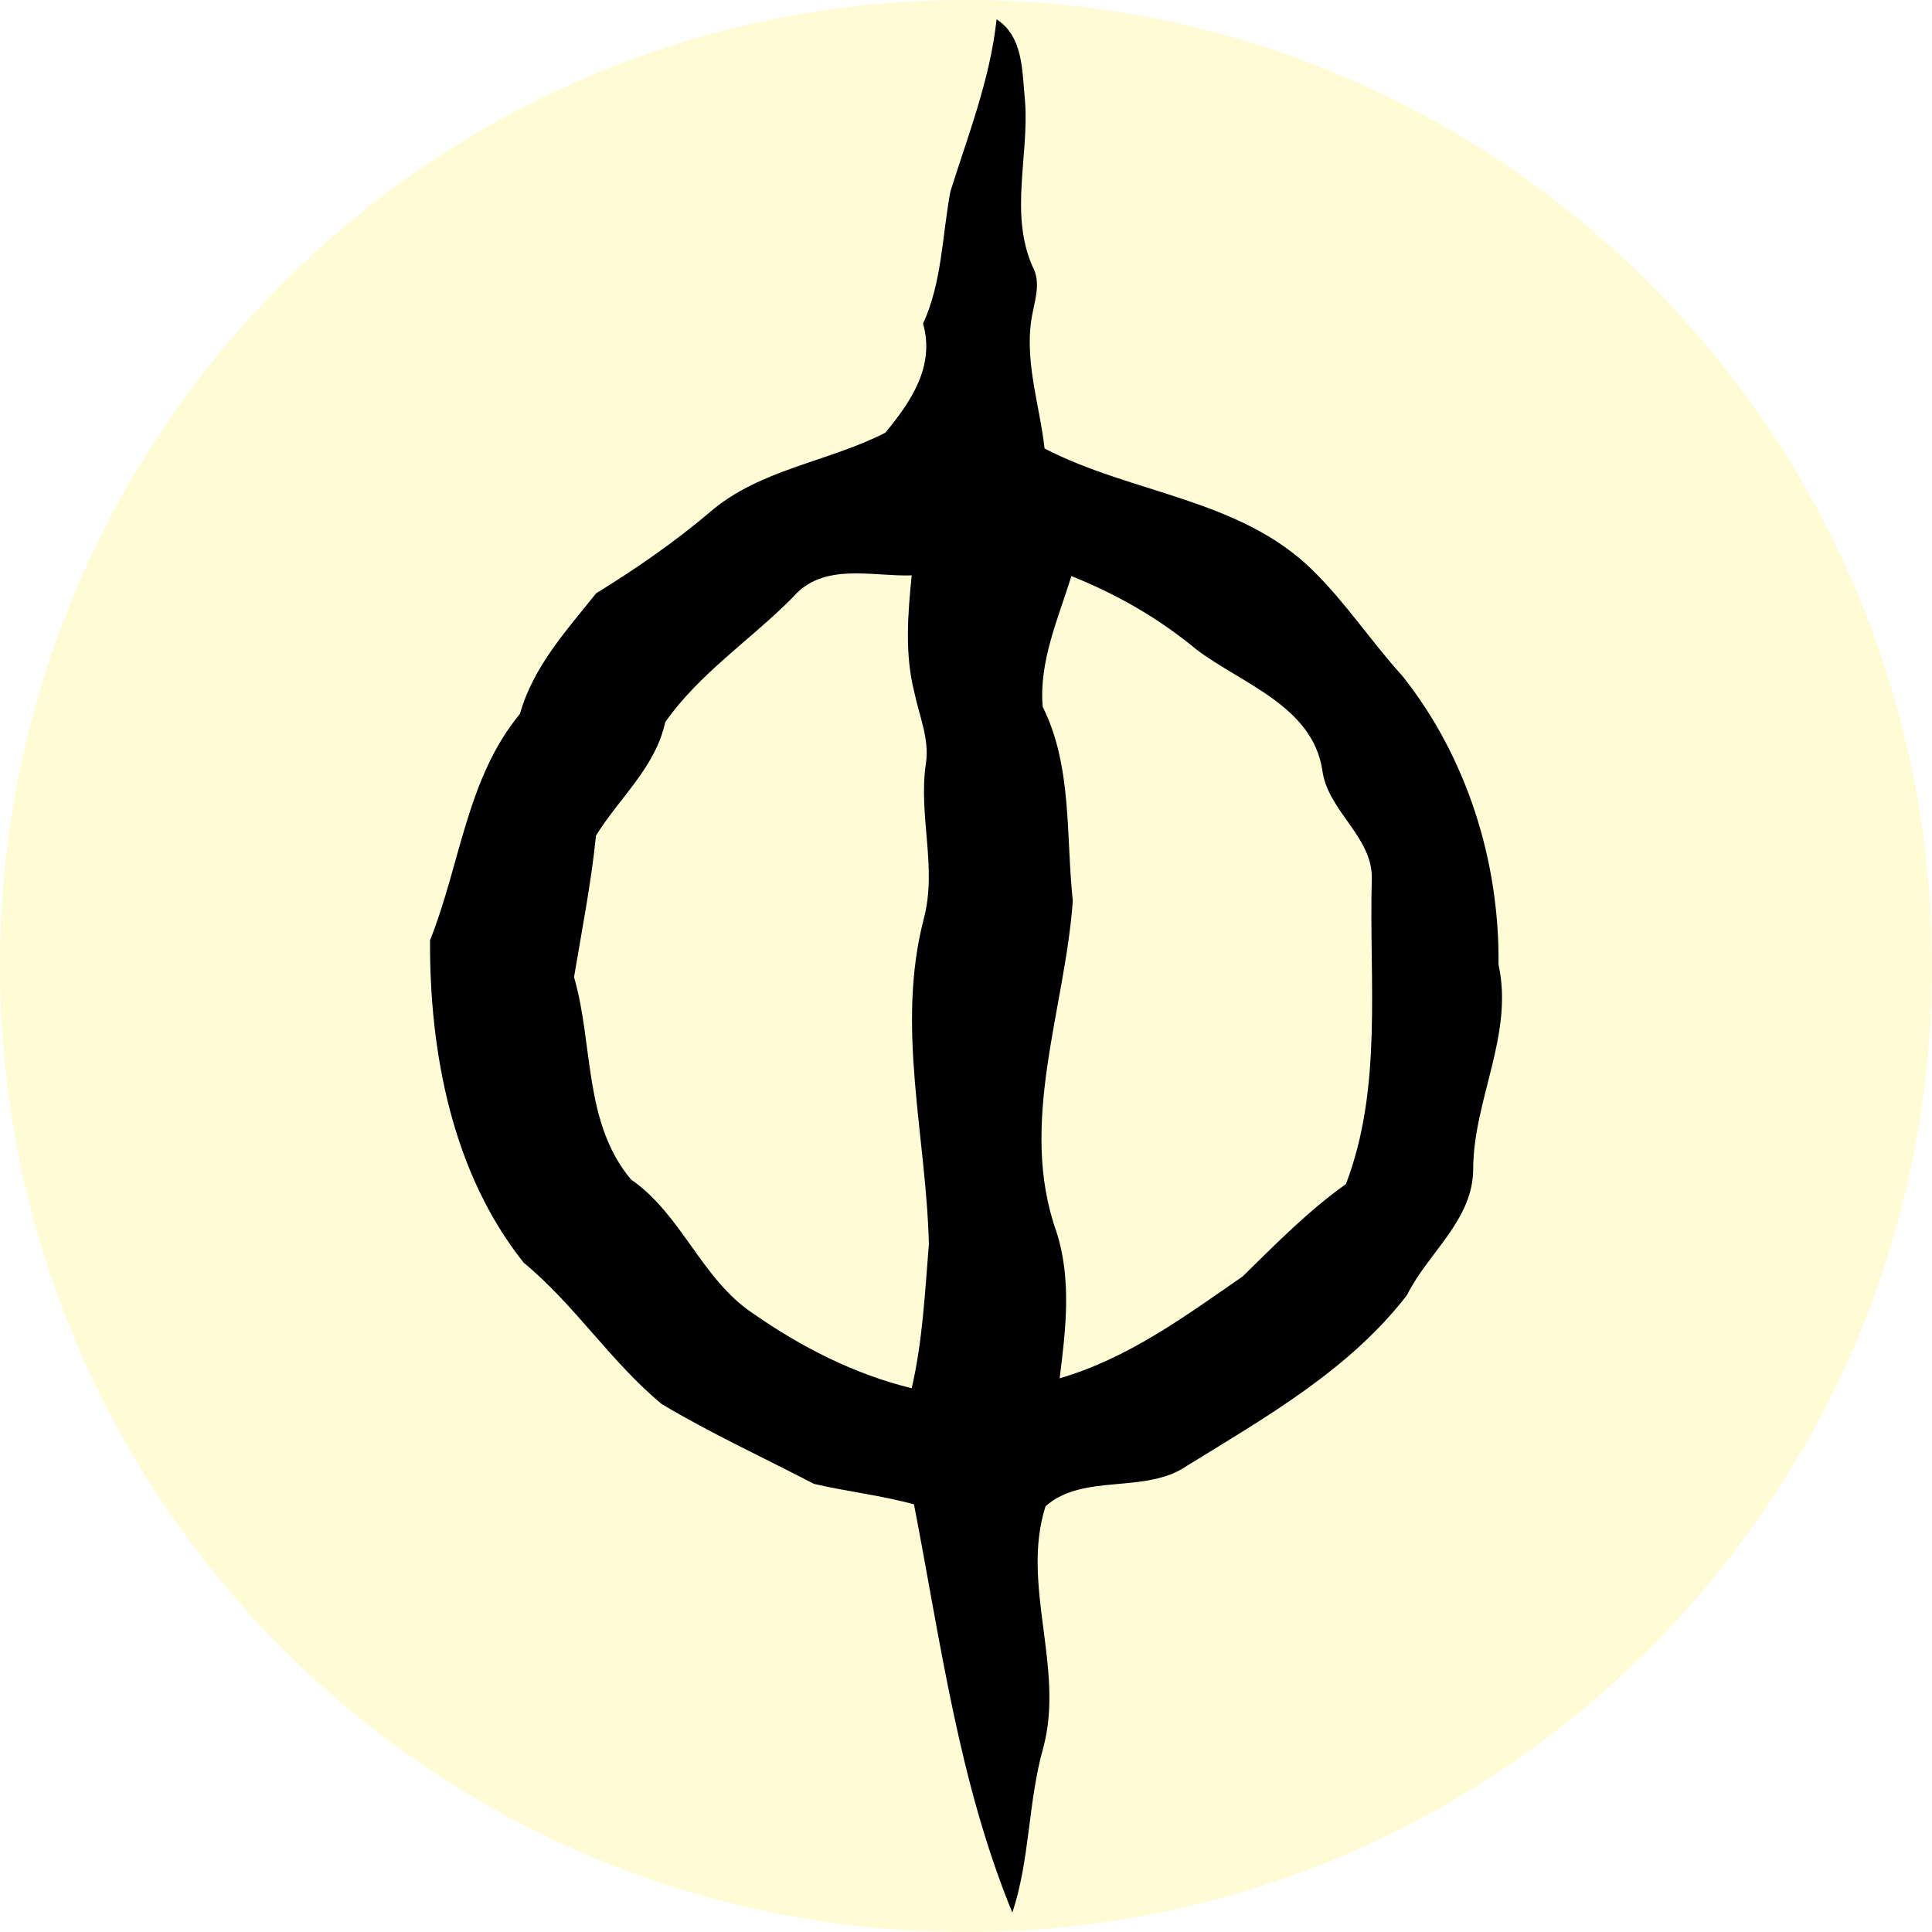
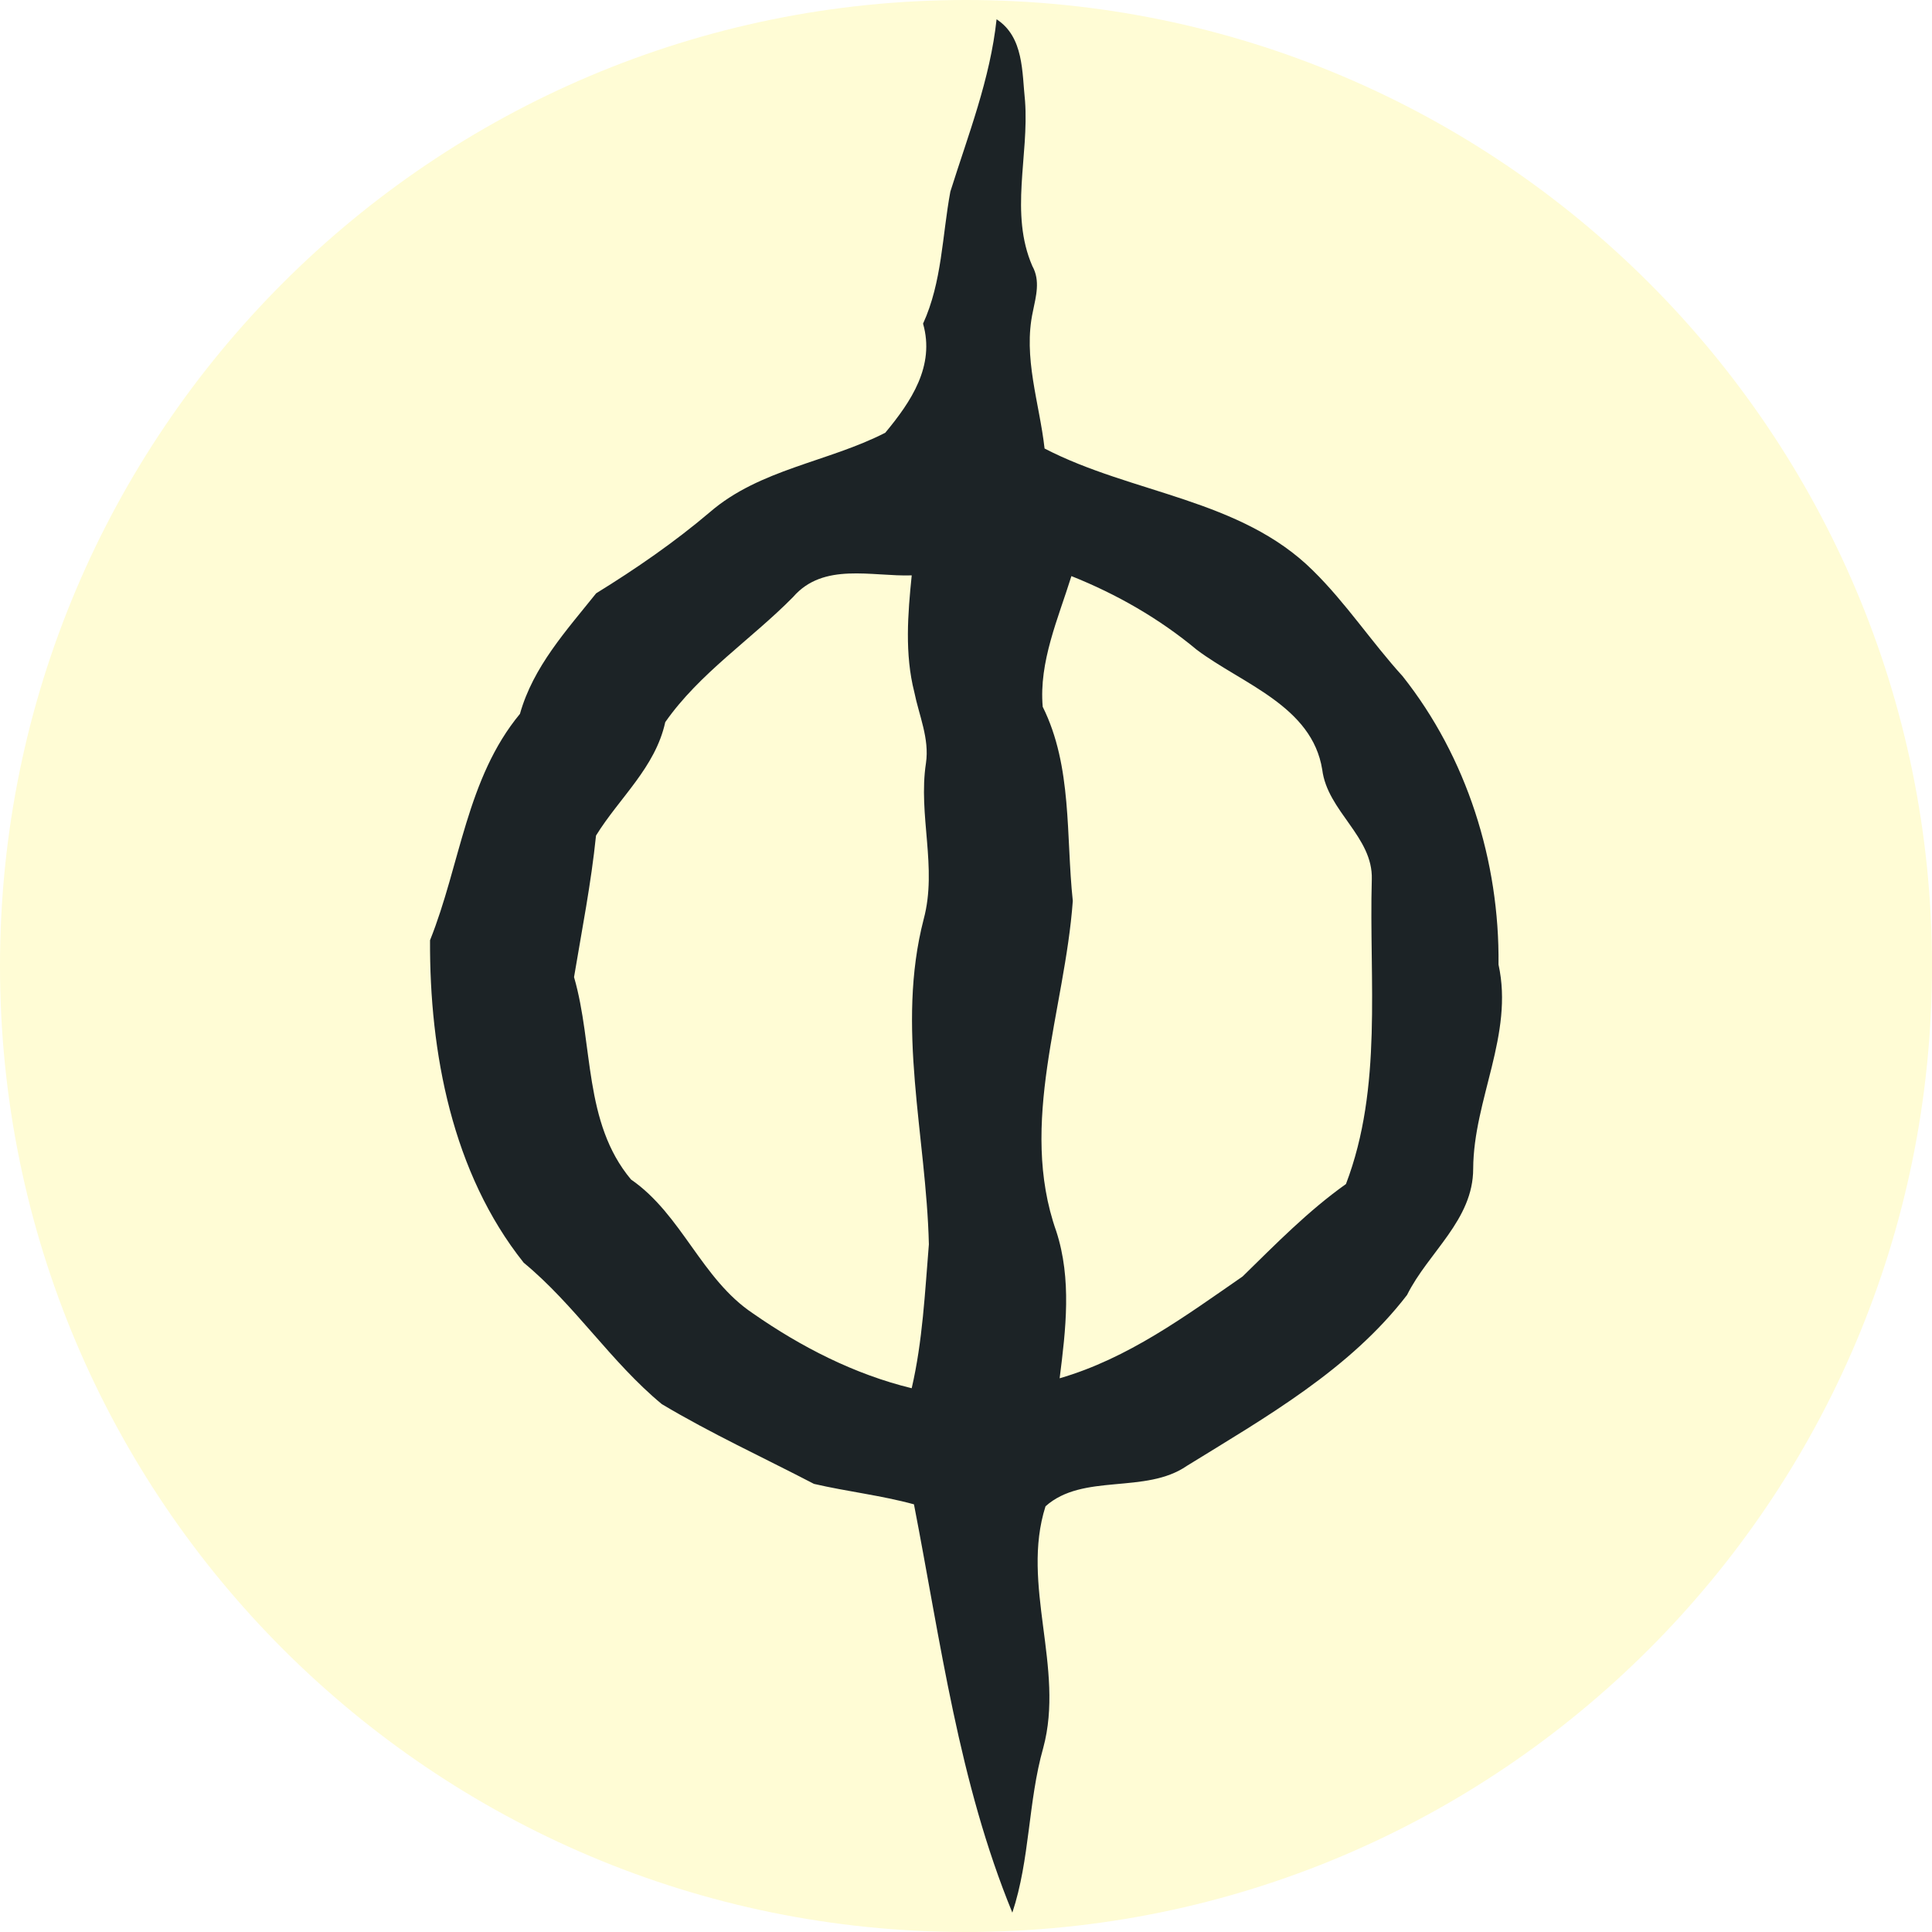
- <svg xmlns="http://www.w3.org/2000/svg" viewBox="0 0 75 75" style="fill:#000000">
+ <svg xmlns="http://www.w3.org/2000/svg" viewBox="0 0 75 75" style="fill:#1c2326">
  <circle cx="37.5" cy="37.5" r="37.5" style="fill:#FFFCD5;" />
  <path d="M58.172,37.444c0.044,-4.008 -1.23,-8.055 -3.725,-11.196c-1.206,-1.328 -2.197,-2.841 -3.475,-4.096c-2.815,-2.794 -7.031,-2.98 -10.422,-4.741c-0.198,-1.767 -0.844,-3.536 -0.453,-5.32c0.12,-0.593 0.294,-1.194 -0.021,-1.761c-0.89,-2.049 -0.126,-4.274 -0.284,-6.41c-0.119,-1.116 -0.043,-2.482 -1.105,-3.171c-0.248,2.322 -1.102,4.484 -1.794,6.688c-0.32,1.718 -0.32,3.507 -1.06,5.127c0.469,1.641 -0.461,3.023 -1.467,4.235c-2.225,1.14 -4.872,1.41 -6.808,3.082c-1.381,1.172 -2.871,2.198 -4.416,3.152c-1.159,1.45 -2.442,2.847 -2.958,4.68c-2.071,2.501 -2.316,5.858 -3.49,8.787c-0.022,4.349 0.859,9.033 3.637,12.519c1.988,1.64 3.377,3.848 5.361,5.489c1.905,1.138 3.938,2.072 5.906,3.096c1.282,0.298 2.606,0.445 3.882,0.794c1.035,5.332 1.741,10.793 3.819,15.85c0.689,-2.076 0.606,-4.301 1.2,-6.398c0.839,-3.102 -0.882,-6.331 0.088,-9.376c1.454,-1.3 3.878,-0.456 5.49,-1.571c3.069,-1.893 6.317,-3.736 8.543,-6.63c0.828,-1.665 2.569,-2.908 2.569,-4.905c0.014,-2.688 1.582,-5.206 0.983,-7.924Zm-22.78,16.447c-2.223,-0.54 -4.295,-1.604 -6.16,-2.903c-2.007,-1.337 -2.756,-3.832 -4.736,-5.2c-1.854,-2.214 -1.452,-5.237 -2.212,-7.857c0.305,-1.829 0.664,-3.642 0.853,-5.494c0.905,-1.467 2.301,-2.637 2.688,-4.403c1.325,-1.899 3.343,-3.213 4.964,-4.859c1.179,-1.36 3.056,-0.787 4.604,-0.839c-0.153,1.5 -0.276,3.051 0.1,4.531c0.183,0.909 0.593,1.804 0.453,2.756c-0.311,2.025 0.449,4.055 -0.088,6.056c-1.082,4.183 0.098,8.407 0.201,12.624c-0.154,1.868 -0.241,3.75 -0.667,5.588Zm16.858,-7.927c-1.473,1.047 -2.728,2.333 -4.013,3.589c-2.234,1.545 -4.442,3.18 -7.102,3.952c0.24,-1.897 0.474,-3.848 -0.13,-5.705c-1.484,-4.196 0.334,-8.584 0.641,-12.827c-0.271,-2.522 -0.012,-5.213 -1.168,-7.536c-0.152,-1.746 0.603,-3.431 1.114,-5.073c1.757,0.701 3.41,1.647 4.872,2.865c1.765,1.323 4.47,2.18 4.865,4.648c0.202,1.621 1.976,2.601 1.924,4.259c-0.111,3.942 0.433,8.065 -1.003,11.828Z" />
</svg>
